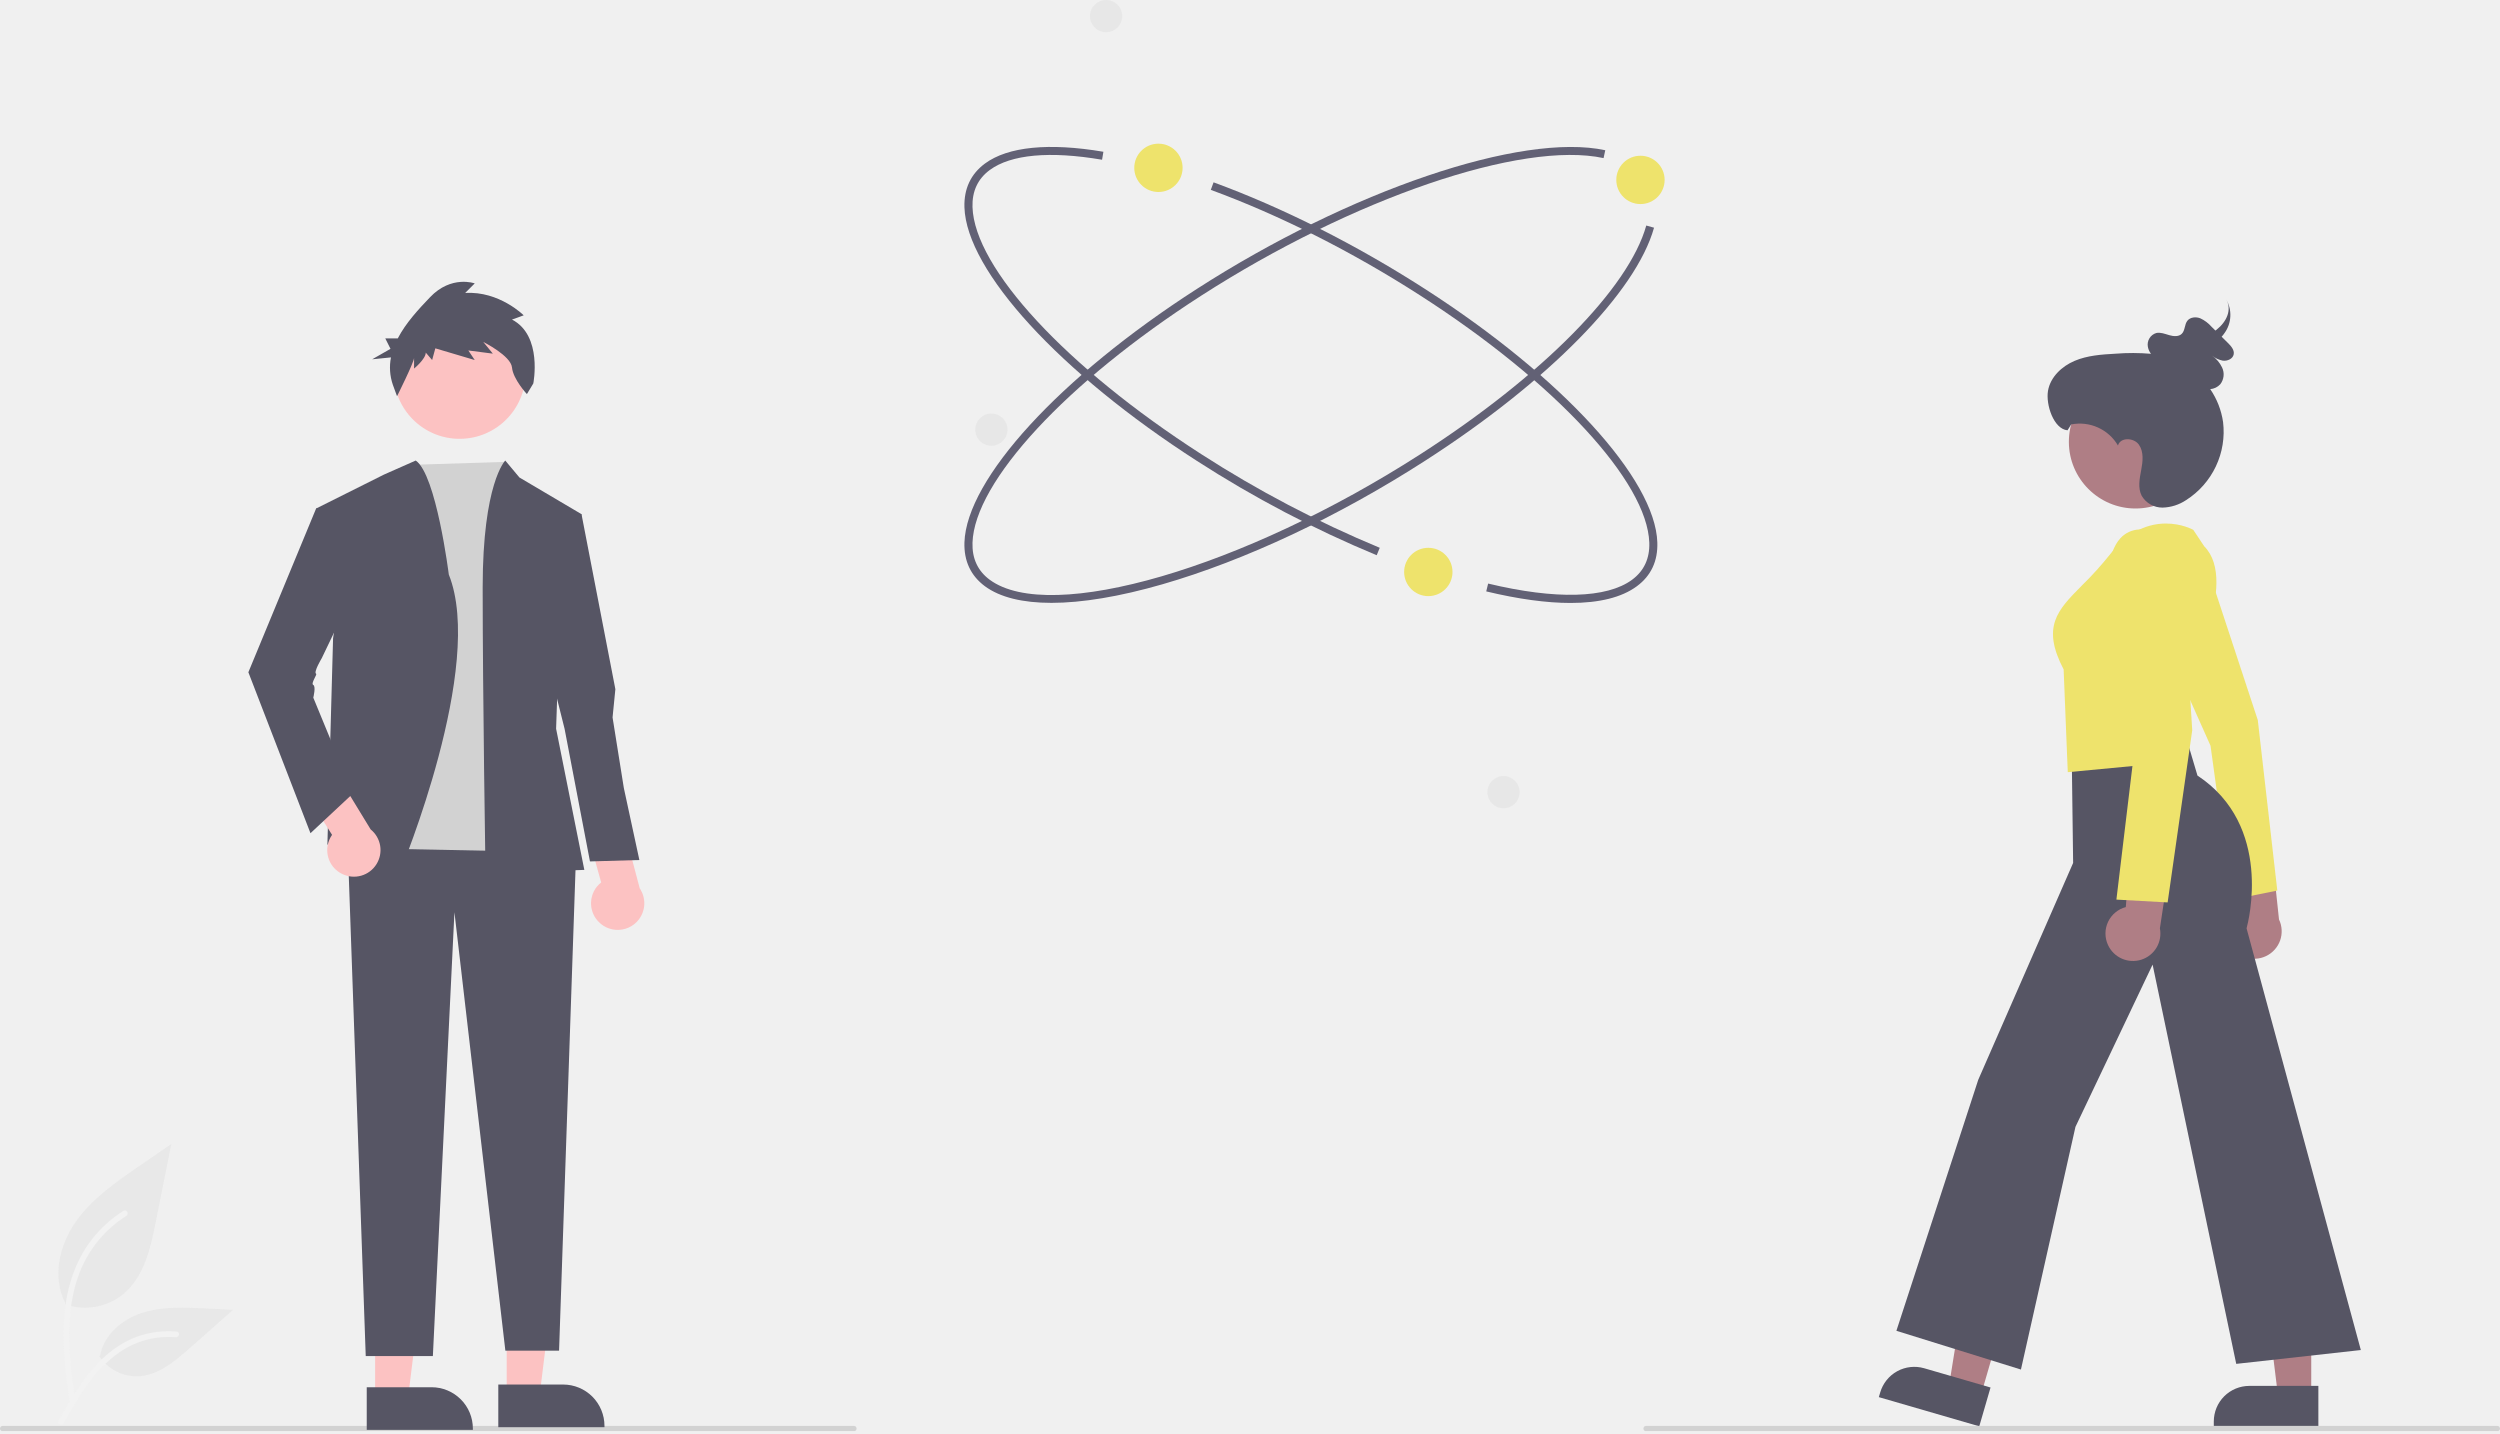
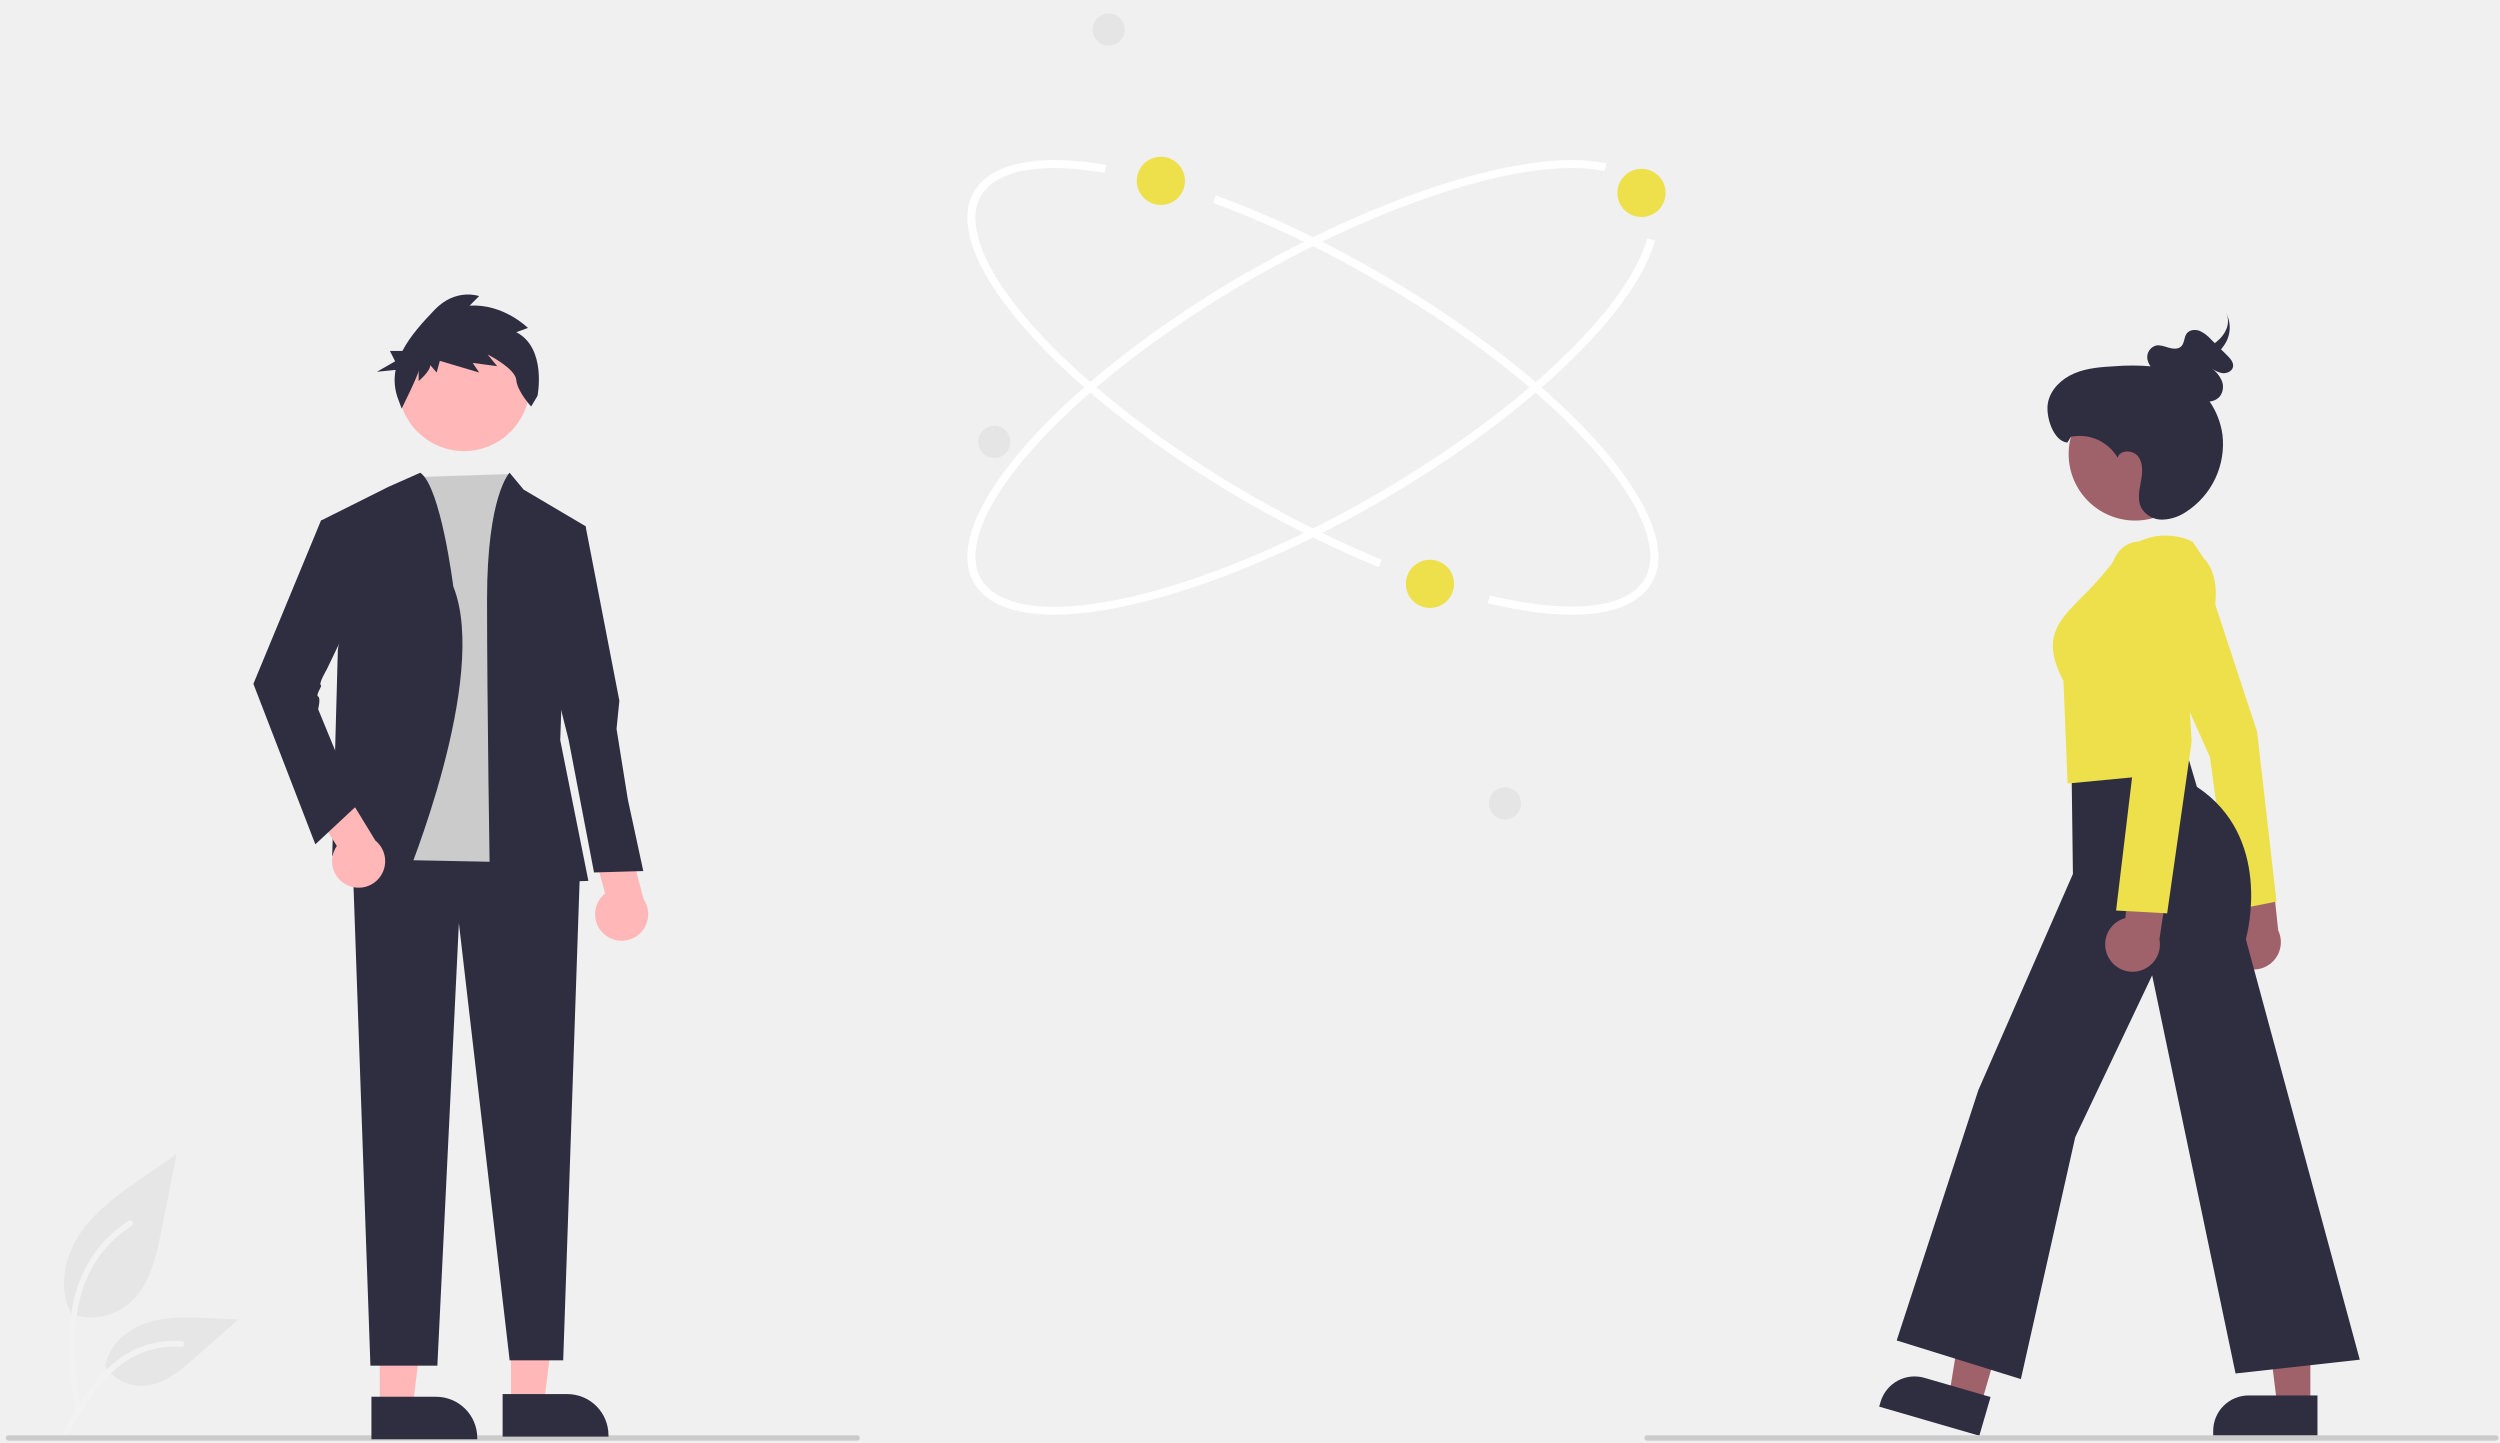
- <svg xmlns="http://www.w3.org/2000/svg" width="75" height="43" viewBox="0 0 75 43" fill="none">
-   <g opacity="0.8" clip-path="url(#clip0)">
-     <path d="M1.944 39.127C2.239 39.231 2.557 39.257 2.865 39.203C3.174 39.148 3.464 39.015 3.706 38.817C4.323 38.299 4.517 37.446 4.674 36.655L5.14 34.318L4.165 34.989C3.464 35.472 2.747 35.97 2.261 36.67C1.776 37.369 1.564 38.323 1.954 39.08" fill="#E6E6E6" />
-     <path d="M2.094 42.12C1.972 41.226 1.845 40.32 1.932 39.416C2.008 38.614 2.253 37.83 2.751 37.188C3.016 36.847 3.338 36.555 3.703 36.325C3.798 36.265 3.885 36.416 3.791 36.476C3.159 36.875 2.671 37.464 2.396 38.158C2.093 38.93 2.044 39.772 2.096 40.592C2.128 41.088 2.195 41.581 2.263 42.073C2.268 42.096 2.265 42.119 2.253 42.139C2.242 42.159 2.223 42.174 2.202 42.18C2.179 42.186 2.156 42.183 2.136 42.172C2.115 42.161 2.101 42.142 2.094 42.12L2.094 42.12Z" fill="#F2F2F2" />
-     <path d="M2.978 40.685C3.104 40.877 3.279 41.034 3.484 41.14C3.689 41.246 3.917 41.297 4.148 41.289C4.741 41.261 5.235 40.847 5.679 40.455L6.994 39.294L6.124 39.252C5.498 39.222 4.856 39.194 4.26 39.387C3.663 39.58 3.114 40.045 3.005 40.662" fill="#E6E6E6" />
-     <path d="M1.748 42.633C2.338 41.588 3.023 40.426 4.248 40.055C4.588 39.952 4.945 39.915 5.3 39.946C5.411 39.956 5.383 40.128 5.272 40.118C4.678 40.069 4.085 40.226 3.594 40.562C3.12 40.885 2.752 41.332 2.44 41.807C2.249 42.098 2.078 42.401 1.907 42.704C1.852 42.801 1.692 42.731 1.748 42.633Z" fill="#F2F2F2" />
-     <path d="M29.742 13.373C30.009 13.373 30.225 13.156 30.225 12.889C30.225 12.622 30.009 12.406 29.742 12.406C29.475 12.406 29.258 12.622 29.258 12.889C29.258 13.156 29.475 13.373 29.742 13.373Z" fill="#E5E5E5" />
-     <path d="M41.301 16.657C39.421 15.877 37.614 14.929 35.904 13.825C31.795 11.183 28.994 8.126 28.933 6.22C28.916 5.663 29.123 5.221 29.549 4.906C30.238 4.398 31.467 4.276 33.102 4.553L33.062 4.792C31.492 4.525 30.327 4.632 29.692 5.101C29.334 5.365 29.16 5.739 29.175 6.212C29.233 8.043 31.99 11.021 36.034 13.622C37.733 14.718 39.526 15.659 41.393 16.434L41.301 16.657Z" fill="#3F3D56" />
-     <path d="M47.118 18.089C46.401 18.089 45.552 17.974 44.587 17.742L44.644 17.507C46.67 17.993 48.203 17.953 48.962 17.393C49.32 17.129 49.494 16.755 49.479 16.282C49.42 14.451 46.664 11.473 42.619 8.872C40.57 7.553 38.392 6.455 36.324 5.696L36.407 5.47C38.492 6.235 40.686 7.341 42.75 8.669C46.858 11.311 49.659 14.368 49.72 16.274C49.738 16.832 49.531 17.274 49.105 17.588C48.653 17.922 47.981 18.089 47.118 18.089Z" fill="#3F3D56" />
-     <path d="M31.543 18.086C30.677 18.086 30 17.92 29.549 17.588C29.123 17.273 28.916 16.831 28.933 16.274C28.994 14.367 31.795 11.311 35.904 8.669C40.495 5.715 45.649 3.965 48.158 4.507L48.107 4.743C45.654 4.213 40.577 5.95 36.034 8.872C31.99 11.473 29.233 14.451 29.175 16.282C29.16 16.755 29.334 17.129 29.692 17.393C31.507 18.731 37.306 17.04 42.619 13.622C46.269 11.274 48.863 8.647 49.388 6.766L49.621 6.831C49.081 8.767 46.448 11.447 42.75 13.825C40.148 15.499 37.35 16.814 34.871 17.529C33.584 17.9 32.458 18.086 31.543 18.086Z" fill="#3F3D56" />
-     <path d="M34.753 5.76C35.154 5.76 35.478 5.435 35.478 5.035C35.478 4.635 35.154 4.31 34.753 4.31C34.353 4.31 34.028 4.635 34.028 5.035C34.028 5.435 34.353 5.76 34.753 5.76Z" fill="#EDE04B" />
-     <path d="M42.849 17.884C43.25 17.884 43.575 17.559 43.575 17.159C43.575 16.759 43.25 16.434 42.849 16.434C42.449 16.434 42.124 16.759 42.124 17.159C42.124 17.559 42.449 17.884 42.849 17.884Z" fill="#EDE04B" />
-     <path d="M45.105 24.248C45.372 24.248 45.589 24.032 45.589 23.765C45.589 23.498 45.372 23.281 45.105 23.281C44.838 23.281 44.622 23.498 44.622 23.765C44.622 24.032 44.838 24.248 45.105 24.248Z" fill="#E5E5E5" />
-     <path d="M33.182 0.967C33.449 0.967 33.666 0.75 33.666 0.483C33.666 0.216 33.449 0 33.182 0C32.916 0 32.699 0.216 32.699 0.483C32.699 0.75 32.916 0.967 33.182 0.967Z" fill="#E5E5E5" />
-     <path d="M49.214 6.122C49.614 6.122 49.939 5.798 49.939 5.397C49.939 4.997 49.614 4.672 49.214 4.672C48.813 4.672 48.489 4.997 48.489 5.397C48.489 5.798 48.813 6.122 49.214 6.122Z" fill="#EDE04B" />
-     <path d="M25.618 42.938H0.081C0.059 42.938 0.039 42.929 0.024 42.914C0.008 42.899 0 42.879 0 42.857C0 42.836 0.008 42.815 0.024 42.8C0.039 42.785 0.059 42.777 0.081 42.777H25.618C25.639 42.777 25.66 42.785 25.675 42.8C25.69 42.815 25.698 42.836 25.698 42.857C25.698 42.879 25.69 42.899 25.675 42.914C25.66 42.929 25.639 42.938 25.618 42.938Z" fill="#CBCBCB" />
-     <path d="M15.201 41.859L16.189 41.859L16.659 38.049L15.201 38.05L15.201 41.859Z" fill="#FFB7B7" />
-     <path d="M14.949 41.536L16.894 41.536H16.894C17.223 41.536 17.538 41.667 17.771 41.899C18.003 42.132 18.134 42.447 18.134 42.776V42.816L14.949 42.816L14.949 41.536Z" fill="#2F2E41" />
-     <path d="M11.254 41.94L12.241 41.939L12.711 38.13L11.254 38.13L11.254 41.94Z" fill="#FFB7B7" />
-     <path d="M11.002 41.617L12.947 41.617H12.947C13.276 41.617 13.591 41.748 13.823 41.98C14.056 42.212 14.186 42.528 14.186 42.856V42.897L11.002 42.897L11.002 41.617Z" fill="#2F2E41" />
-     <path d="M17.274 25.843L16.772 40.521H15.161L13.633 27.367L12.986 40.682H10.972L10.415 24.911L16.598 24.826L17.274 25.843Z" fill="#2F2E41" />
-     <path d="M12.321 13.946L15.161 13.856L15.793 25.546L11.304 25.456L12.321 13.946Z" fill="#CBCBCB" />
-     <path d="M14.565 26.182L17.53 26.097L16.683 21.862L16.767 19.406L17.445 15.425L15.582 14.324L15.158 13.816C15.158 13.816 14.48 14.493 14.48 17.627C14.48 20.761 14.565 26.182 14.565 26.182Z" fill="#2F2E41" />
-     <path d="M12.024 26.097C12.024 26.097 14.565 19.979 13.464 17.236C13.464 17.236 13.089 14.239 12.472 13.816L11.516 14.239L9.483 15.256L10.246 17.373L9.992 19.152L9.822 25.335L12.024 26.097Z" fill="#2F2E41" />
-     <path d="M10.273 26.223C10.168 26.174 10.075 26.102 10 26.013C9.926 25.924 9.872 25.819 9.843 25.707C9.813 25.595 9.808 25.477 9.829 25.363C9.85 25.249 9.895 25.14 9.962 25.046L8.995 23.51L9.785 22.695L11.12 24.883C11.272 25.006 11.373 25.18 11.405 25.373C11.437 25.566 11.396 25.764 11.292 25.929C11.188 26.095 11.026 26.216 10.838 26.27C10.65 26.324 10.449 26.307 10.273 26.223V26.223Z" fill="#FFB7B7" />
-     <path d="M17.995 27.69C17.909 27.613 17.84 27.518 17.795 27.411C17.749 27.304 17.727 27.189 17.731 27.073C17.735 26.956 17.764 26.843 17.816 26.739C17.869 26.636 17.943 26.545 18.035 26.473L17.548 24.725L18.538 24.17L19.191 26.648C19.301 26.81 19.348 27.006 19.323 27.2C19.299 27.394 19.203 27.572 19.056 27.701C18.909 27.829 18.719 27.899 18.524 27.897C18.328 27.895 18.14 27.822 17.995 27.69H17.995Z" fill="#FFB7B7" />
-     <path d="M10.415 15.086L9.483 15.256L7.451 20.168L9.314 24.996L10.584 23.81L9.399 20.93C9.399 20.93 9.483 20.592 9.399 20.549C9.314 20.507 9.523 20.234 9.483 20.213C9.399 20.168 9.653 19.745 9.653 19.745L10.669 17.627L10.415 15.086Z" fill="#2F2E41" />
-     <path d="M16.513 15.425H17.445L18.461 20.676L18.377 21.523L18.715 23.64L19.181 25.8L17.699 25.843L16.937 21.862L16.259 19.152L16.513 15.425Z" fill="#2F2E41" />
-     <path d="M13.788 13.165C14.881 13.165 15.767 12.279 15.767 11.186C15.767 10.093 14.881 9.207 13.788 9.207C12.695 9.207 11.81 10.093 11.81 11.186C11.81 12.279 12.695 13.165 13.788 13.165Z" fill="#FFB7B7" />
-     <path d="M15.36 9.587L15.711 9.46C15.711 9.46 14.977 8.725 13.955 8.789L14.242 8.502C14.242 8.502 13.539 8.246 12.901 8.917C12.565 9.269 12.176 9.684 11.934 10.151H11.558L11.715 10.465L11.165 10.779L11.729 10.722C11.676 10.993 11.694 11.274 11.783 11.536L11.911 11.887C11.911 11.887 12.422 10.865 12.422 10.737V11.057C12.422 11.057 12.773 10.769 12.773 10.578L12.964 10.801L13.06 10.45L14.242 10.801L14.05 10.514L14.785 10.609L14.498 10.258C14.498 10.258 15.328 10.673 15.36 11.025C15.392 11.376 15.807 11.823 15.807 11.823L15.999 11.504C15.999 11.504 16.286 10.066 15.36 9.587Z" fill="#2F2E41" />
-     <path d="M60.505 38.142L59.09 37.731L58.472 41.561L59.431 41.84L60.505 38.142Z" fill="#9F616A" />
-     <path d="M56.365 41.914L56.406 41.774C56.485 41.503 56.668 41.273 56.916 41.137C57.164 41.001 57.455 40.969 57.727 41.048L59.716 41.625L59.378 42.789L56.365 41.914H56.365Z" fill="#2F2E41" />
-     <path d="M69.338 38.012L67.864 38.012L68.339 41.862L69.337 41.863L69.338 38.012Z" fill="#9F616A" />
-     <path d="M66.414 42.789L66.414 42.643C66.414 42.503 66.442 42.365 66.495 42.235C66.549 42.106 66.627 41.988 66.726 41.889C66.825 41.79 66.943 41.712 67.072 41.658C67.201 41.605 67.34 41.577 67.48 41.577L69.551 41.577L69.551 42.789L66.414 42.789Z" fill="#2F2E41" />
-     <path d="M67.983 28.682C68.18 28.587 68.331 28.419 68.404 28.213C68.476 28.007 68.464 27.78 68.37 27.584L68.09 24.956L66.7 24.362L67.218 27.225C67.033 27.331 66.897 27.504 66.837 27.709C66.777 27.913 66.799 28.133 66.898 28.322C66.997 28.511 67.166 28.654 67.368 28.721C67.57 28.788 67.791 28.774 67.983 28.682Z" fill="#9F616A" />
-     <path d="M67.734 21.604L66.103 16.652C66.069 16.596 65.663 15.956 64.779 16.228C64.681 16.256 64.59 16.303 64.512 16.367C64.433 16.431 64.368 16.511 64.322 16.601C64.063 17.097 64.305 17.863 64.306 17.867L66.314 22.368L66.316 22.372L66.95 26.994L68.319 26.716L67.734 21.604Z" fill="#EDE04B" />
-     <path d="M56.892 39.924L59.347 32.395L62.194 25.888L62.153 22.732L65.531 21.945L65.924 23.267C68.2 24.768 67.45 27.656 67.397 27.85L70.825 40.501L67.087 40.916L64.578 28.938L62.264 33.805L60.628 41.086L56.892 39.924Z" fill="#2F2E41" />
-     <path d="M61.909 20.083C61.238 18.796 61.723 18.306 62.458 17.564C62.758 17.271 63.039 16.96 63.301 16.632C64.446 15.159 65.776 15.883 65.789 15.89L65.797 15.894L66.125 16.387C67.208 17.477 65.566 20.47 65.442 20.693L65.524 22.834L62.033 23.166L61.909 20.083Z" fill="#EDE04B" />
-     <path d="M64.066 15.255C65.17 15.255 66.066 14.359 66.066 13.255C66.066 12.15 65.17 11.255 64.066 11.255C62.961 11.255 62.066 12.15 62.066 13.255C62.066 14.359 62.961 15.255 64.066 15.255Z" fill="#9F616A" />
-     <path d="M63.239 28.348C63.323 28.531 63.471 28.678 63.655 28.759C63.84 28.841 64.047 28.852 64.239 28.791C64.431 28.73 64.594 28.6 64.697 28.427C64.8 28.253 64.835 28.048 64.797 27.85L65.192 25.238L63.997 24.311L63.774 27.212C63.658 27.242 63.551 27.298 63.459 27.375C63.367 27.451 63.293 27.547 63.242 27.655C63.191 27.764 63.164 27.882 63.164 28.001C63.163 28.121 63.189 28.239 63.239 28.348V28.348Z" fill="#9F616A" />
-     <path d="M63.492 26.988L64.056 22.291L63.253 17.43C63.251 17.396 63.211 16.59 63.607 16.153C63.681 16.07 63.771 16.004 63.872 15.957C63.973 15.911 64.082 15.886 64.193 15.884C65.197 15.84 65.438 16.677 65.44 16.686L65.767 21.907L65.029 27.073L63.492 26.988Z" fill="#EDE04B" />
-     <path d="M62.026 12.909L62.135 12.733C62.406 12.68 62.687 12.711 62.938 12.825C63.19 12.938 63.4 13.127 63.539 13.365C63.608 13.112 64.016 13.125 64.167 13.34C64.318 13.554 64.285 13.844 64.236 14.101C64.187 14.359 64.132 14.639 64.25 14.872C64.314 14.982 64.405 15.072 64.515 15.134C64.625 15.197 64.749 15.229 64.875 15.228C65.128 15.222 65.375 15.143 65.585 15.002C65.971 14.756 66.28 14.405 66.476 13.991C66.672 13.577 66.747 13.116 66.692 12.661C66.641 12.307 66.509 11.969 66.307 11.674C66.423 11.665 66.531 11.612 66.609 11.527C66.664 11.456 66.697 11.371 66.707 11.283C66.716 11.194 66.701 11.104 66.662 11.024C66.595 10.883 66.493 10.762 66.366 10.672C66.457 10.745 66.565 10.795 66.68 10.819C66.821 10.839 66.986 10.766 67.011 10.63C67.036 10.5 66.932 10.382 66.836 10.287C66.774 10.226 66.712 10.164 66.649 10.102C66.682 10.066 66.712 10.027 66.739 9.987C66.843 9.842 66.902 9.67 66.91 9.492C66.919 9.313 66.875 9.136 66.785 8.982C66.963 9.286 66.807 9.648 66.494 9.894C66.484 9.902 66.472 9.909 66.462 9.917L66.343 9.799C66.25 9.693 66.136 9.608 66.008 9.549C65.877 9.498 65.709 9.513 65.623 9.62C65.531 9.735 65.557 9.917 65.449 10.018C65.355 10.106 65.202 10.091 65.075 10.054C64.948 10.017 64.817 9.963 64.689 9.99C64.603 10.016 64.529 10.072 64.483 10.149C64.436 10.226 64.419 10.317 64.436 10.405C64.45 10.481 64.482 10.553 64.53 10.614C64.175 10.584 63.82 10.583 63.465 10.611C63.048 10.634 62.622 10.663 62.238 10.826C61.853 10.989 61.511 11.312 61.44 11.724C61.369 12.136 61.61 12.873 62.026 12.909Z" fill="#2F2E41" />
-     <path d="M74.919 42.938H49.382C49.361 42.938 49.34 42.929 49.325 42.914C49.31 42.899 49.302 42.879 49.302 42.857C49.302 42.836 49.31 42.815 49.325 42.8C49.34 42.785 49.361 42.777 49.382 42.777H74.919C74.941 42.777 74.961 42.785 74.976 42.8C74.992 42.815 75 42.836 75 42.857C75 42.879 74.992 42.899 74.976 42.914C74.961 42.929 74.941 42.938 74.919 42.938Z" fill="#CBCBCB" />
+ <svg xmlns="http://www.w3.org/2000/svg" width="149" height="86" viewBox="0 0 149 86" fill="none">
+   <g clip-path="url(#clip0)">
+     <path d="M4.193 78.315C4.779 78.52 5.408 78.572 6.019 78.464C6.631 78.357 7.204 78.093 7.684 77.7C8.907 76.674 9.29 74.984 9.602 73.418L10.524 68.788L8.593 70.118C7.204 71.074 5.784 72.061 4.822 73.447C3.86 74.832 3.441 76.723 4.213 78.222" fill="#E6E6E6" />
+     <path d="M4.492 84.243C4.249 82.472 3.998 80.678 4.169 78.888C4.321 77.298 4.806 75.746 5.793 74.472C6.317 73.798 6.955 73.22 7.678 72.764C7.866 72.646 8.04 72.944 7.852 73.063C6.602 73.853 5.634 75.02 5.09 76.395C4.488 77.925 4.392 79.592 4.495 81.217C4.558 82.2 4.691 83.176 4.825 84.151C4.835 84.195 4.829 84.241 4.806 84.281C4.784 84.32 4.747 84.35 4.704 84.363C4.66 84.375 4.613 84.369 4.573 84.346C4.533 84.324 4.504 84.287 4.492 84.243L4.492 84.243Z" fill="#F2F2F2" />
+     <path d="M6.241 81.4C6.492 81.782 6.838 82.093 7.244 82.302C7.65 82.512 8.103 82.614 8.56 82.597C9.734 82.542 10.712 81.723 11.593 80.945L14.198 78.645L12.474 78.562C11.234 78.503 9.962 78.447 8.781 78.83C7.6 79.213 6.511 80.132 6.295 81.355" fill="#E6E6E6" />
+     <path d="M3.804 85.26C4.975 83.189 6.332 80.888 8.758 80.153C9.432 79.949 10.139 79.876 10.841 79.937C11.062 79.957 11.007 80.297 10.786 80.278C9.61 80.181 8.436 80.491 7.461 81.158C6.524 81.796 5.794 82.683 5.176 83.624C4.798 84.2 4.459 84.801 4.12 85.401C4.012 85.593 3.695 85.454 3.804 85.26Z" fill="#F2F2F2" />
+     <path d="M59.26 27.296C59.789 27.296 60.217 26.868 60.217 26.339C60.217 25.81 59.789 25.381 59.26 25.381C58.731 25.381 58.302 25.81 58.302 26.339C58.302 26.868 58.731 27.296 59.26 27.296Z" fill="#E5E5E5" />
+     <path d="M82.159 33.803C78.434 32.257 74.855 30.38 71.466 28.193C63.328 22.959 57.779 16.904 57.658 13.127C57.623 12.023 58.033 11.148 58.877 10.525C60.242 9.518 62.677 9.276 65.917 9.826L65.837 10.298C62.728 9.77 60.419 9.982 59.161 10.91C58.452 11.434 58.107 12.174 58.137 13.111C58.253 16.738 63.713 22.637 71.725 27.791C75.089 29.961 78.642 31.825 82.34 33.36L82.159 33.803Z" fill="white" />
+     <path d="M93.681 36.639C92.261 36.639 90.58 36.411 88.668 35.952L88.779 35.487C92.794 36.449 95.832 36.369 97.333 35.261C98.043 34.738 98.388 33.997 98.358 33.06C98.242 29.433 92.781 23.534 84.77 18.381C80.709 15.769 76.396 13.594 72.298 12.09L72.463 11.641C76.594 13.156 80.939 15.348 85.029 17.978C93.167 23.213 98.716 29.268 98.836 33.045C98.872 34.148 98.462 35.024 97.618 35.646C96.721 36.308 95.391 36.639 93.681 36.639Z" fill="white" />
+     <path d="M62.828 36.634C61.113 36.634 59.77 36.305 58.877 35.646C58.033 35.023 57.623 34.148 57.658 33.044C57.779 29.267 63.328 23.212 71.466 17.978C80.561 12.127 90.771 8.66 95.742 9.734L95.64 10.202C90.782 9.152 80.724 12.592 71.725 18.38C63.713 23.534 58.253 29.433 58.137 33.059C58.107 33.997 58.452 34.737 59.161 35.261C62.756 37.912 74.244 34.561 84.77 27.79C92 23.139 97.138 17.936 98.178 14.21L98.639 14.338C97.569 18.172 92.354 23.481 85.029 28.193C79.874 31.509 74.331 34.114 69.421 35.53C66.871 36.265 64.641 36.634 62.828 36.634Z" fill="white" />
+     <path d="M69.188 12.216C69.981 12.216 70.624 11.573 70.624 10.78C70.624 9.987 69.981 9.344 69.188 9.344C68.394 9.344 67.751 9.987 67.751 10.78C67.751 11.573 68.394 12.216 69.188 12.216Z" fill="#EDE04B" />
+     <path d="M85.226 36.233C86.019 36.233 86.662 35.59 86.662 34.797C86.662 34.004 86.019 33.361 85.226 33.361C84.433 33.361 83.79 34.004 83.79 34.797C83.79 35.59 84.433 36.233 85.226 36.233Z" fill="#EDE04B" />
+     <path d="M89.694 48.84C90.223 48.84 90.652 48.411 90.652 47.883C90.652 47.354 90.223 46.925 89.694 46.925C89.165 46.925 88.737 47.354 88.737 47.883C88.737 48.411 89.165 48.84 89.694 48.84Z" fill="#E5E5E5" />
+     <path d="M66.076 2.721C66.605 2.721 67.033 2.292 67.033 1.763C67.033 1.234 66.605 0.806 66.076 0.806C65.547 0.806 65.118 1.234 65.118 1.763C65.118 2.292 65.547 2.721 66.076 2.721Z" fill="#E5E5E5" />
+     <path d="M97.832 12.934C98.626 12.934 99.269 12.291 99.269 11.498C99.269 10.705 98.626 10.062 97.832 10.062C97.039 10.062 96.396 10.705 96.396 11.498C96.396 12.291 97.039 12.934 97.832 12.934Z" fill="#EDE04B" />
+     <path d="M51.09 85.863H0.502C0.46 85.863 0.419 85.846 0.39 85.817C0.36 85.787 0.343 85.746 0.343 85.704C0.343 85.661 0.36 85.621 0.39 85.591C0.419 85.561 0.46 85.544 0.502 85.544H51.09C51.132 85.544 51.173 85.561 51.203 85.591C51.233 85.621 51.25 85.661 51.25 85.704C51.25 85.746 51.233 85.787 51.203 85.817C51.173 85.846 51.132 85.863 51.09 85.863Z" fill="#CBCBCB" />
+     <path d="M30.456 83.726L32.412 83.726L33.343 76.18L30.455 76.18L30.456 83.726Z" fill="#FFB7B7" />
+     <path d="M29.956 83.087L33.809 83.087H33.81C34.461 83.087 35.085 83.346 35.546 83.806C36.006 84.267 36.265 84.891 36.265 85.543V85.623L29.957 85.623L29.956 83.087Z" fill="#2F2E41" />
+     <path d="M22.636 83.886L24.592 83.886L25.523 76.34L22.636 76.34L22.636 83.886Z" fill="#FFB7B7" />
+     <path d="M22.137 83.247L25.99 83.247H25.99C26.641 83.247 27.266 83.506 27.726 83.966C28.187 84.427 28.445 85.051 28.445 85.702V85.782L22.137 85.782L22.137 83.247Z" fill="#2F2E41" />
+     <path d="M34.562 51.999L33.567 81.076H30.375L27.35 55.019L26.067 81.395H22.077L20.975 50.153L33.223 49.985L34.562 51.999Z" fill="#2F2E41" />
+     <path d="M24.75 28.432L30.375 28.254L31.629 51.412L22.736 51.234L24.75 28.432Z" fill="#CBCBCB" />
+     <path d="M29.196 52.67L35.068 52.502L33.39 44.113L33.558 39.248L34.9 31.362L31.209 29.181L30.37 28.174C30.37 28.174 29.028 29.516 29.028 35.724C29.028 41.932 29.196 52.67 29.196 52.67Z" fill="#2F2E41" />
+     <path d="M24.162 52.502C24.162 52.502 29.196 40.383 27.015 34.95C27.015 34.95 26.272 29.013 25.049 28.174L23.156 29.013L19.129 31.026L20.639 35.221L20.136 38.744L19.8 50.992L24.162 52.502Z" fill="#2F2E41" />
+     <path d="M20.693 52.753C20.485 52.655 20.3 52.513 20.153 52.336C20.006 52.159 19.899 51.953 19.84 51.73C19.782 51.508 19.773 51.275 19.814 51.049C19.854 50.822 19.945 50.608 20.077 50.42L18.162 47.378L19.727 45.763L22.372 50.097C22.672 50.341 22.873 50.687 22.936 51.069C22.998 51.451 22.919 51.843 22.712 52.171C22.505 52.498 22.185 52.738 21.813 52.845C21.441 52.953 21.042 52.92 20.693 52.753V52.753Z" fill="#FFB7B7" />
+     <path d="M35.991 55.659C35.82 55.506 35.684 55.317 35.593 55.105C35.503 54.894 35.46 54.665 35.467 54.435C35.474 54.205 35.532 53.98 35.636 53.775C35.74 53.57 35.888 53.39 36.069 53.248L35.105 49.785L37.066 48.685L38.36 53.595C38.578 53.915 38.671 54.304 38.622 54.688C38.572 55.072 38.384 55.425 38.092 55.679C37.8 55.934 37.425 56.072 37.038 56.068C36.651 56.065 36.278 55.919 35.991 55.659H35.991Z" fill="#FFB7B7" />
+     <path d="M20.975 30.691L19.129 31.027L15.102 40.758L18.794 50.321L21.31 47.972L18.961 42.268C18.961 42.268 19.129 41.597 18.961 41.513C18.794 41.429 19.208 40.889 19.129 40.847C18.961 40.758 19.465 39.919 19.465 39.919L21.478 35.724L20.975 30.691Z" fill="#2F2E41" />
+     <path d="M33.055 31.362H34.901L36.914 41.764L36.746 43.442L37.417 47.636L38.34 51.915L35.404 51.999L33.894 44.113L32.551 38.744L33.055 31.362Z" fill="#2F2E41" />
+     <path d="M27.657 26.884C29.821 26.884 31.576 25.129 31.576 22.964C31.576 20.8 29.821 19.045 27.657 19.045C25.492 19.045 23.737 20.8 23.737 22.964C23.737 25.129 25.492 26.884 27.657 26.884Z" fill="#FFB7B7" />
+     <path d="M30.77 19.798L31.466 19.545C31.466 19.545 30.011 18.09 27.986 18.216L28.556 17.647C28.556 17.647 27.164 17.141 25.898 18.469C25.233 19.168 24.464 19.989 23.984 20.914H23.239L23.55 21.536L22.461 22.158L23.578 22.046C23.473 22.583 23.509 23.139 23.684 23.657L23.937 24.353C23.937 24.353 24.95 22.329 24.95 22.076V22.708C24.95 22.708 25.645 22.139 25.645 21.759L26.025 22.202L26.215 21.506L28.556 22.202L28.176 21.633L29.631 21.823L29.062 21.127C29.062 21.127 30.707 21.949 30.77 22.645C30.833 23.341 31.656 24.227 31.656 24.227L32.035 23.594C32.035 23.594 32.605 20.747 30.77 19.798Z" fill="#2F2E41" />
+     <path d="M120.2 76.363L117.398 75.549L116.174 83.136L118.073 83.688L120.2 76.363Z" fill="#9F616A" />
+     <path d="M111.999 83.836L112.08 83.558C112.236 83.02 112.6 82.567 113.091 82.297C113.581 82.027 114.159 81.963 114.697 82.119L118.637 83.264L117.967 85.57L111.999 83.836H111.999Z" fill="#2F2E41" />
+     <path d="M137.697 76.106L134.779 76.106L135.72 83.733L137.697 83.734L137.697 76.106Z" fill="#9F616A" />
+     <path d="M131.906 85.569L131.906 85.28C131.906 85.002 131.96 84.728 132.067 84.472C132.173 84.215 132.328 83.983 132.524 83.787C132.721 83.59 132.953 83.435 133.21 83.329C133.466 83.223 133.74 83.168 134.018 83.168L138.121 83.168L138.121 85.569L131.906 85.569Z" fill="#2F2E41" />
+     <path d="M135.014 57.623C135.404 57.436 135.704 57.102 135.847 56.694C135.991 56.286 135.966 55.838 135.78 55.448L135.227 50.242L132.473 49.065L133.499 54.737C133.133 54.946 132.862 55.29 132.744 55.695C132.625 56.101 132.669 56.536 132.865 56.91C133.061 57.284 133.395 57.567 133.795 57.7C134.196 57.833 134.633 57.805 135.014 57.623Z" fill="#9F616A" />
+     <path d="M134.521 43.603L131.29 33.793C131.222 33.681 130.418 32.415 128.666 32.953C128.473 33.008 128.293 33.101 128.137 33.228C127.982 33.355 127.854 33.513 127.762 33.691C127.249 34.674 127.727 36.192 127.729 36.2L131.708 45.115L131.712 45.124L132.967 54.279L135.679 53.729L134.521 43.603Z" fill="#EDE04B" />
+     <path d="M113.043 79.892L117.907 64.979L123.546 52.089L123.465 45.837L130.157 44.277L130.936 46.897C135.443 49.871 133.958 55.592 133.852 55.975L140.643 81.037L133.239 81.859L128.268 58.131L123.685 67.772L120.444 82.195L113.043 79.892Z" fill="#2F2E41" />
+     <path d="M122.982 40.59C121.652 38.039 122.614 37.068 124.068 35.599C124.663 35.019 125.221 34.403 125.739 33.753C128.008 30.835 130.642 32.268 130.668 32.283L130.683 32.291L131.334 33.268C133.478 35.426 130.226 41.356 129.979 41.798L130.142 46.039L123.227 46.697L122.982 40.59Z" fill="#EDE04B" />
+     <path d="M127.254 31.025C129.442 31.025 131.216 29.251 131.216 27.063C131.216 24.875 129.442 23.102 127.254 23.102C125.066 23.102 123.292 24.875 123.292 27.063C123.292 29.251 125.066 31.025 127.254 31.025Z" fill="#9F616A" />
+     <path d="M125.617 56.962C125.783 57.325 126.076 57.615 126.441 57.777C126.806 57.938 127.217 57.961 127.598 57.839C127.978 57.718 128.3 57.461 128.504 57.118C128.708 56.774 128.778 56.368 128.702 55.976L129.485 50.8L127.118 48.965L126.676 54.711C126.447 54.772 126.234 54.882 126.051 55.033C125.869 55.185 125.722 55.375 125.621 55.589C125.52 55.804 125.468 56.038 125.467 56.275C125.466 56.512 125.518 56.747 125.617 56.962V56.962Z" fill="#9F616A" />
+     <path d="M126.119 54.267L127.236 44.962L125.643 35.333C125.64 35.266 125.56 33.669 126.345 32.803C126.492 32.64 126.67 32.508 126.87 32.417C127.07 32.325 127.286 32.276 127.506 32.272C129.496 32.184 129.972 33.842 129.976 33.859L130.624 44.203L129.162 54.436L126.119 54.267Z" fill="#EDE04B" />
+     <path d="M123.214 26.377L123.429 26.03C123.966 25.923 124.522 25.986 125.021 26.211C125.519 26.435 125.936 26.809 126.211 27.282C126.347 26.78 127.156 26.806 127.455 27.231C127.754 27.655 127.688 28.229 127.591 28.739C127.494 29.25 127.384 29.804 127.62 30.267C127.745 30.483 127.926 30.662 128.144 30.786C128.361 30.91 128.607 30.973 128.857 30.971C129.359 30.959 129.847 30.803 130.263 30.524C131.029 30.036 131.641 29.342 132.029 28.522C132.417 27.701 132.565 26.788 132.456 25.887C132.355 25.185 132.094 24.516 131.694 23.931C131.923 23.913 132.137 23.809 132.293 23.639C132.4 23.499 132.467 23.332 132.486 23.156C132.504 22.981 132.474 22.803 132.398 22.644C132.265 22.365 132.063 22.125 131.81 21.946C131.992 22.091 132.205 22.191 132.432 22.237C132.712 22.277 133.038 22.132 133.089 21.862C133.137 21.606 132.931 21.372 132.741 21.184C132.618 21.062 132.495 20.94 132.372 20.818C132.436 20.746 132.495 20.669 132.55 20.59C132.755 20.302 132.873 19.961 132.889 19.608C132.906 19.255 132.82 18.905 132.642 18.599C132.994 19.201 132.685 19.918 132.064 20.406C132.044 20.421 132.021 20.435 132.001 20.45L131.765 20.217C131.581 20.008 131.355 19.839 131.102 19.721C130.841 19.621 130.508 19.651 130.338 19.863C130.156 20.09 130.207 20.451 129.994 20.651C129.808 20.826 129.504 20.796 129.253 20.723C129.002 20.649 128.742 20.541 128.489 20.596C128.318 20.647 128.172 20.759 128.08 20.91C127.987 21.062 127.954 21.243 127.987 21.418C128.016 21.569 128.079 21.711 128.173 21.832C127.471 21.773 126.766 21.77 126.064 21.826C125.238 21.872 124.394 21.929 123.633 22.251C122.871 22.574 122.194 23.215 122.053 24.03C121.912 24.846 122.39 26.305 123.214 26.377Z" fill="#2F2E41" />
+     <path d="M148.755 85.863H98.167C98.125 85.863 98.084 85.846 98.054 85.817C98.024 85.787 98.007 85.746 98.007 85.704C98.007 85.661 98.024 85.621 98.054 85.591C98.084 85.561 98.125 85.544 98.167 85.544H148.755C148.797 85.544 148.838 85.561 148.867 85.591C148.897 85.621 148.914 85.661 148.914 85.704C148.914 85.746 148.897 85.787 148.867 85.817C148.838 85.846 148.797 85.863 148.755 85.863Z" fill="#CBCBCB" />
  </g>
  <defs>
    <clipPath id="clip0">
-       <rect width="75" height="42.938" fill="white" />
+       <rect width="148.571" height="85.058" fill="white" transform="translate(0.342773 0.805664)" />
    </clipPath>
  </defs>
</svg>
